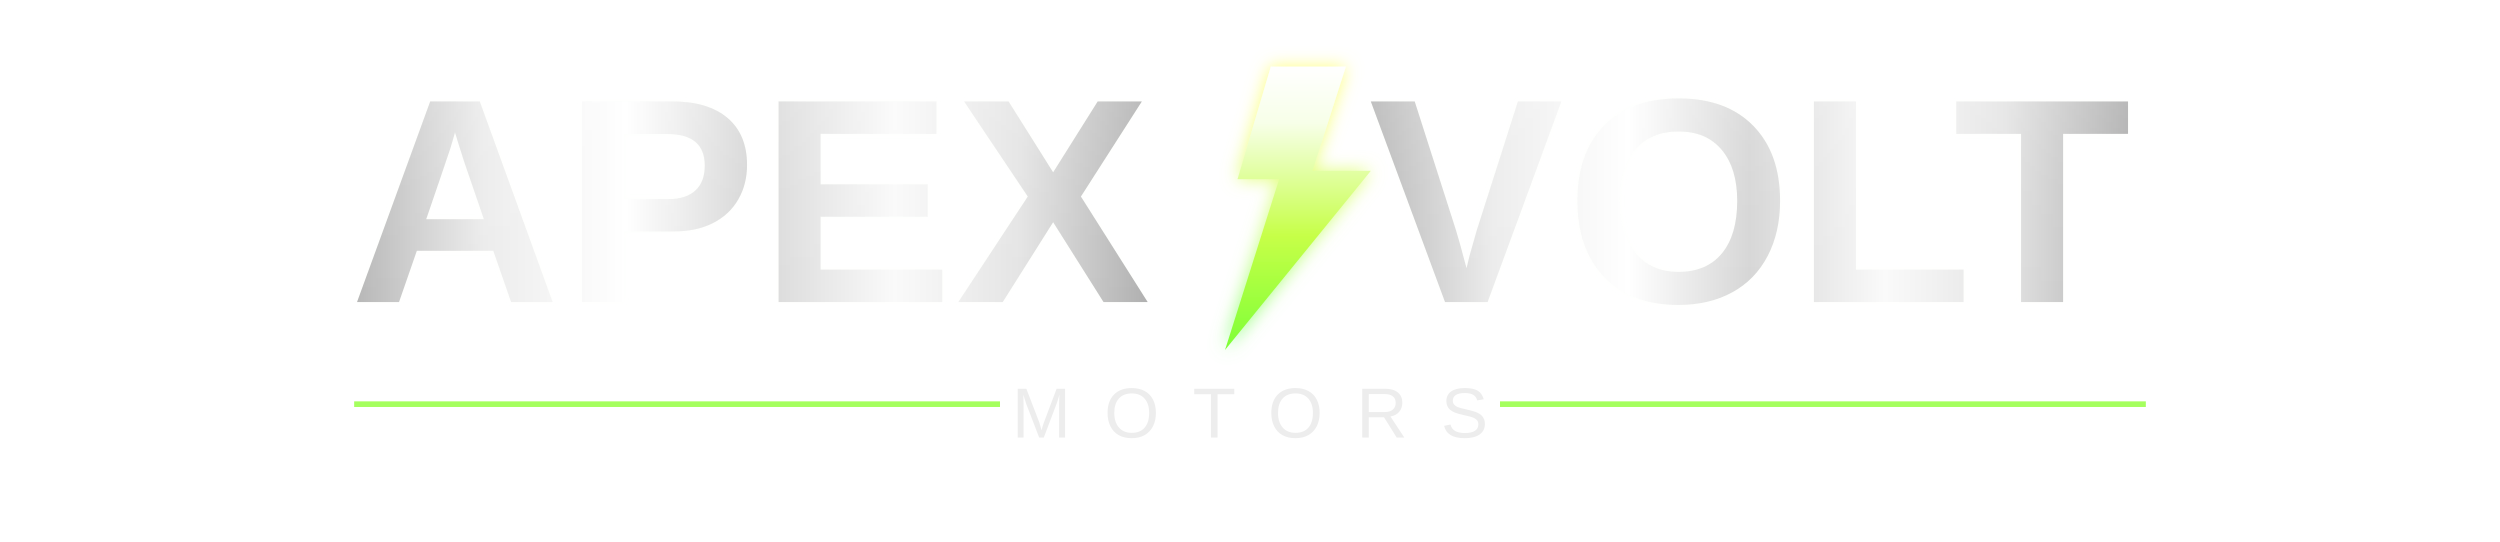
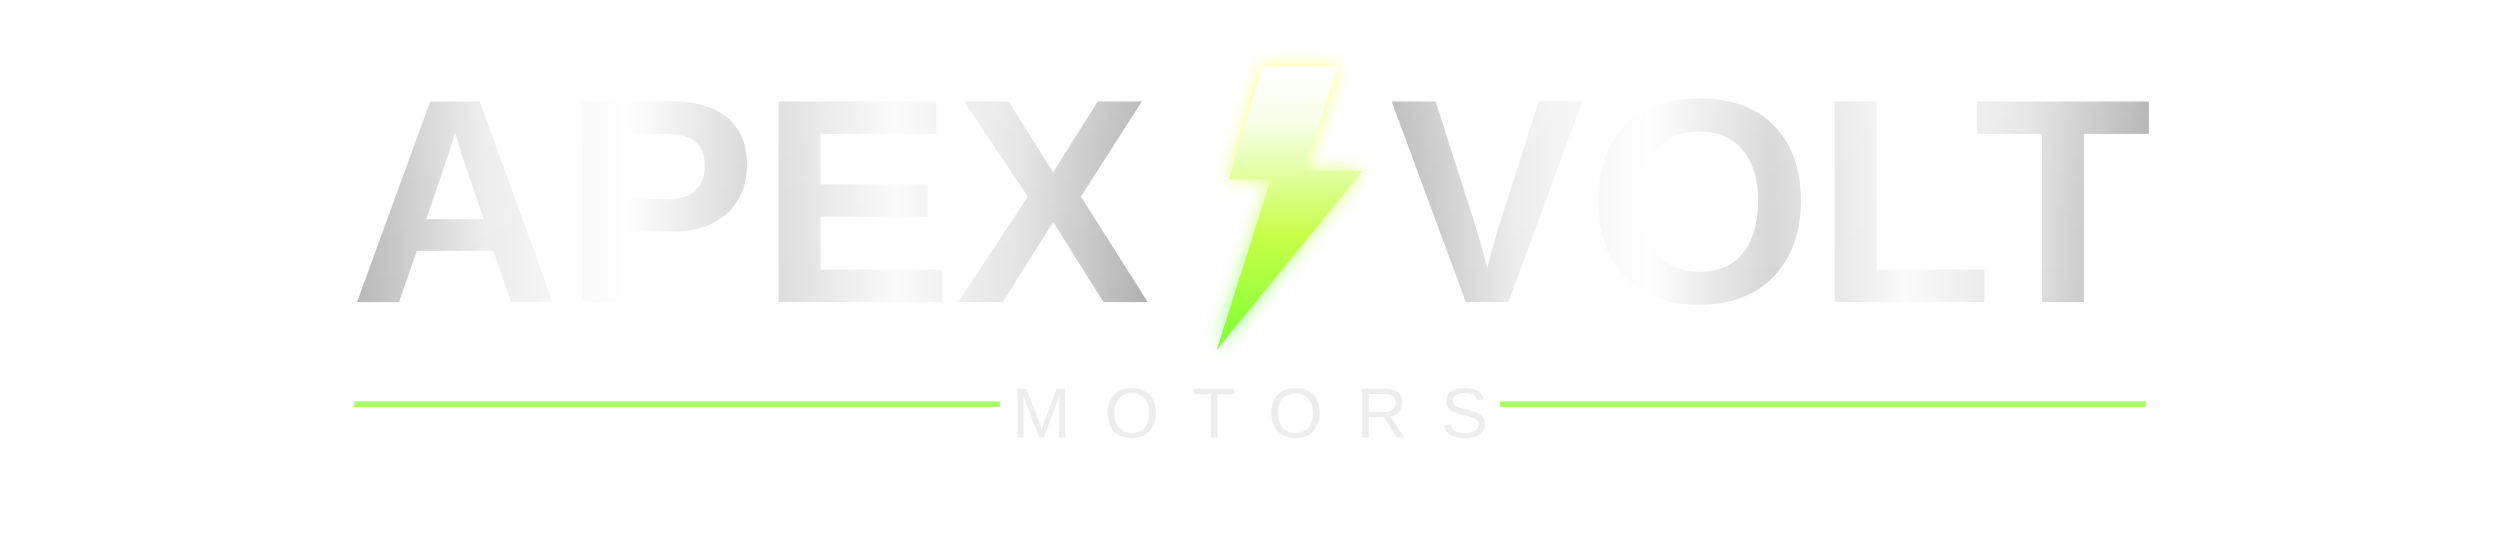
<svg xmlns="http://www.w3.org/2000/svg" width="1200" height="260" viewBox="0 0 1200 260">
  <defs>
    <linearGradient id="chromeMain" x1="0%" y1="0%" x2="100%" y2="0%">
      <stop offset="0%" stop-color="#b8b8b8" />
      <stop offset="16%" stop-color="#ececec" />
      <stop offset="34%" stop-color="#ffffff" />
      <stop offset="50%" stop-color="#d6d6d6" />
      <stop offset="68%" stop-color="#fafafa" />
      <stop offset="84%" stop-color="#e4e4e4" />
      <stop offset="100%" stop-color="#b0b0b0" />
    </linearGradient>
    <linearGradient id="chromeSoftTop" x1="0%" y1="0%" x2="0%" y2="100%">
      <stop offset="0%" stop-color="#ffffff" stop-opacity="0.30" />
      <stop offset="45%" stop-color="#ffffff" stop-opacity="0.10" />
      <stop offset="100%" stop-color="#ffffff" stop-opacity="0" />
    </linearGradient>
    <linearGradient id="boltFill" x1="0%" y1="0%" x2="0%" y2="100%">
      <stop offset="0%" stop-color="#ffffff" />
      <stop offset="20%" stop-color="#f7ffe8" />
      <stop offset="60%" stop-color="#c6ff47" />
      <stop offset="100%" stop-color="#7dff37" />
    </linearGradient>
    <filter id="greenGlow" x="-80%" y="-80%" width="260%" height="260%">
      <feGaussianBlur stdDeviation="4.2" result="blur" />
      <feColorMatrix in="blur" type="matrix" values="1 0 0 0 0                 0 1 0 0 0.98                 0 0 0 0 0.18                 0 0 0 0.95 0" />
      <feMerge>
        <feMergeNode />
        <feMergeNode in="SourceGraphic" />
      </feMerge>
    </filter>
    <filter id="textGlow" x="-40%" y="-40%" width="180%" height="180%">
      <feGaussianBlur in="SourceAlpha" stdDeviation="1.4" result="blur" />
      <feOffset dx="0" dy="0" result="offsetBlur" />
      <feFlood flood-color="#f8fff0" flood-opacity="0.22" result="softColor" />
      <feComposite in="softColor" in2="offsetBlur" operator="in" result="softGlow" />
      <feMerge>
        <feMergeNode in="softGlow" />
        <feMergeNode in="SourceGraphic" />
      </feMerge>
    </filter>
    <style>
      .word {
        font-family: Arial, Helvetica, sans-serif;
        font-weight: 800;
        font-size: 140px;
        letter-spacing: 1px;
        fill: url(#chromeMain);
        filter: url(#textGlow);
      }

      .wordSoft {
        font-family: Arial, Helvetica, sans-serif;
        font-weight: 800;
        font-size: 140px;
        letter-spacing: 1px;
        fill: url(#chromeSoftTop);
        opacity: 0.42;
      }

      .motors {
        font-family: Arial, Helvetica, sans-serif;
        font-weight: 500;
        font-size: 34px;
        letter-spacing: 16px;
        fill: #ededed;
      }
    </style>
  </defs>
  <g transform="translate(600 110)" text-anchor="middle">
    <text class="word" x="-240" y="35">APEX</text>
    <text class="wordSoft" x="-240" y="35">APEX</text>
-     <text class="word" x="240" y="35">VOLT</text>
-     <text class="wordSoft" x="240" y="35">VOLT</text>
-     <g transform="translate(-16 -78)" filter="url(#greenGlow)">
+     <text class="word" x="250" y="35">VOLT</text>
+     <text class="wordSoft" x="250" y="35">VOLT</text>
+     <g transform="translate(-20 -78)" filter="url(#greenGlow)">
      <path d="M26 0 L10 54 L30 54 L4 136 L74 50 L46 50 L62 0 Z" fill="url(#boltFill)" />
    </g>
    <line x1="-430" y1="84" x2="-120" y2="84" stroke="#9bff4d" stroke-opacity="0.9" stroke-width="2.7" />
    <line x1="120" y1="84" x2="430" y2="84" stroke="#9bff4d" stroke-opacity="0.9" stroke-width="2.7" />
    <text class="motors" x="0" y="100">MOTORS</text>
  </g>
</svg>
